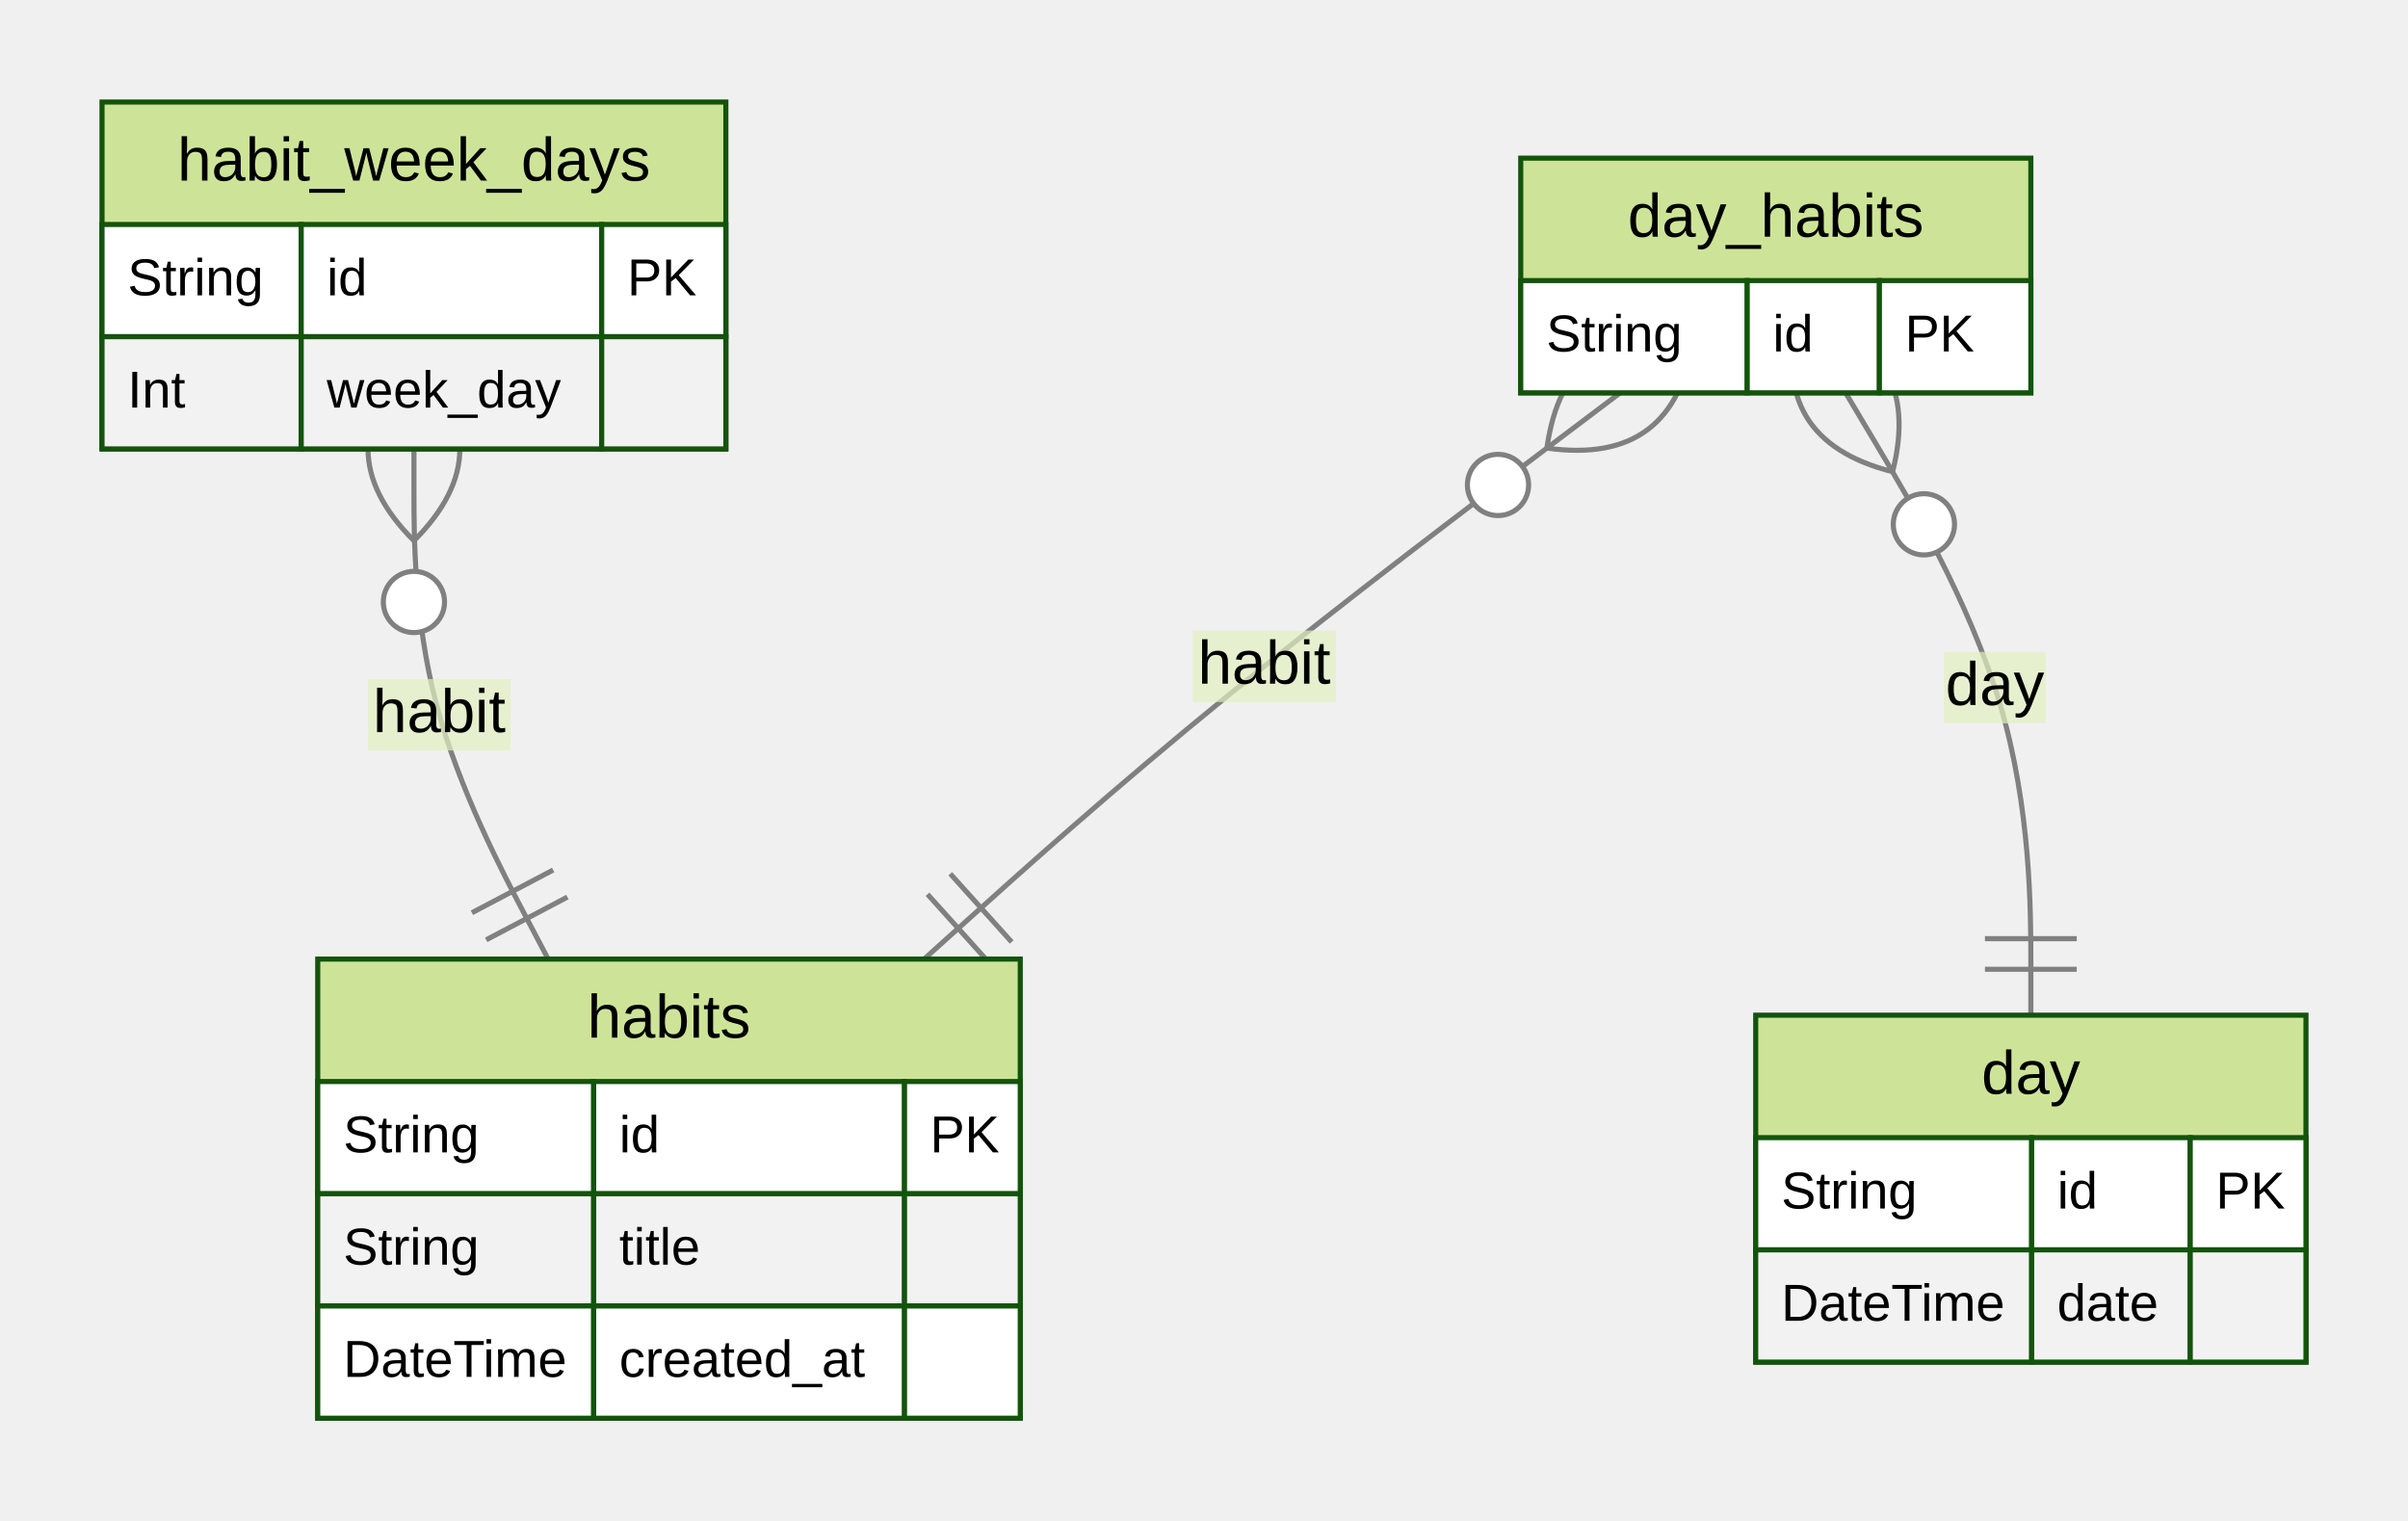
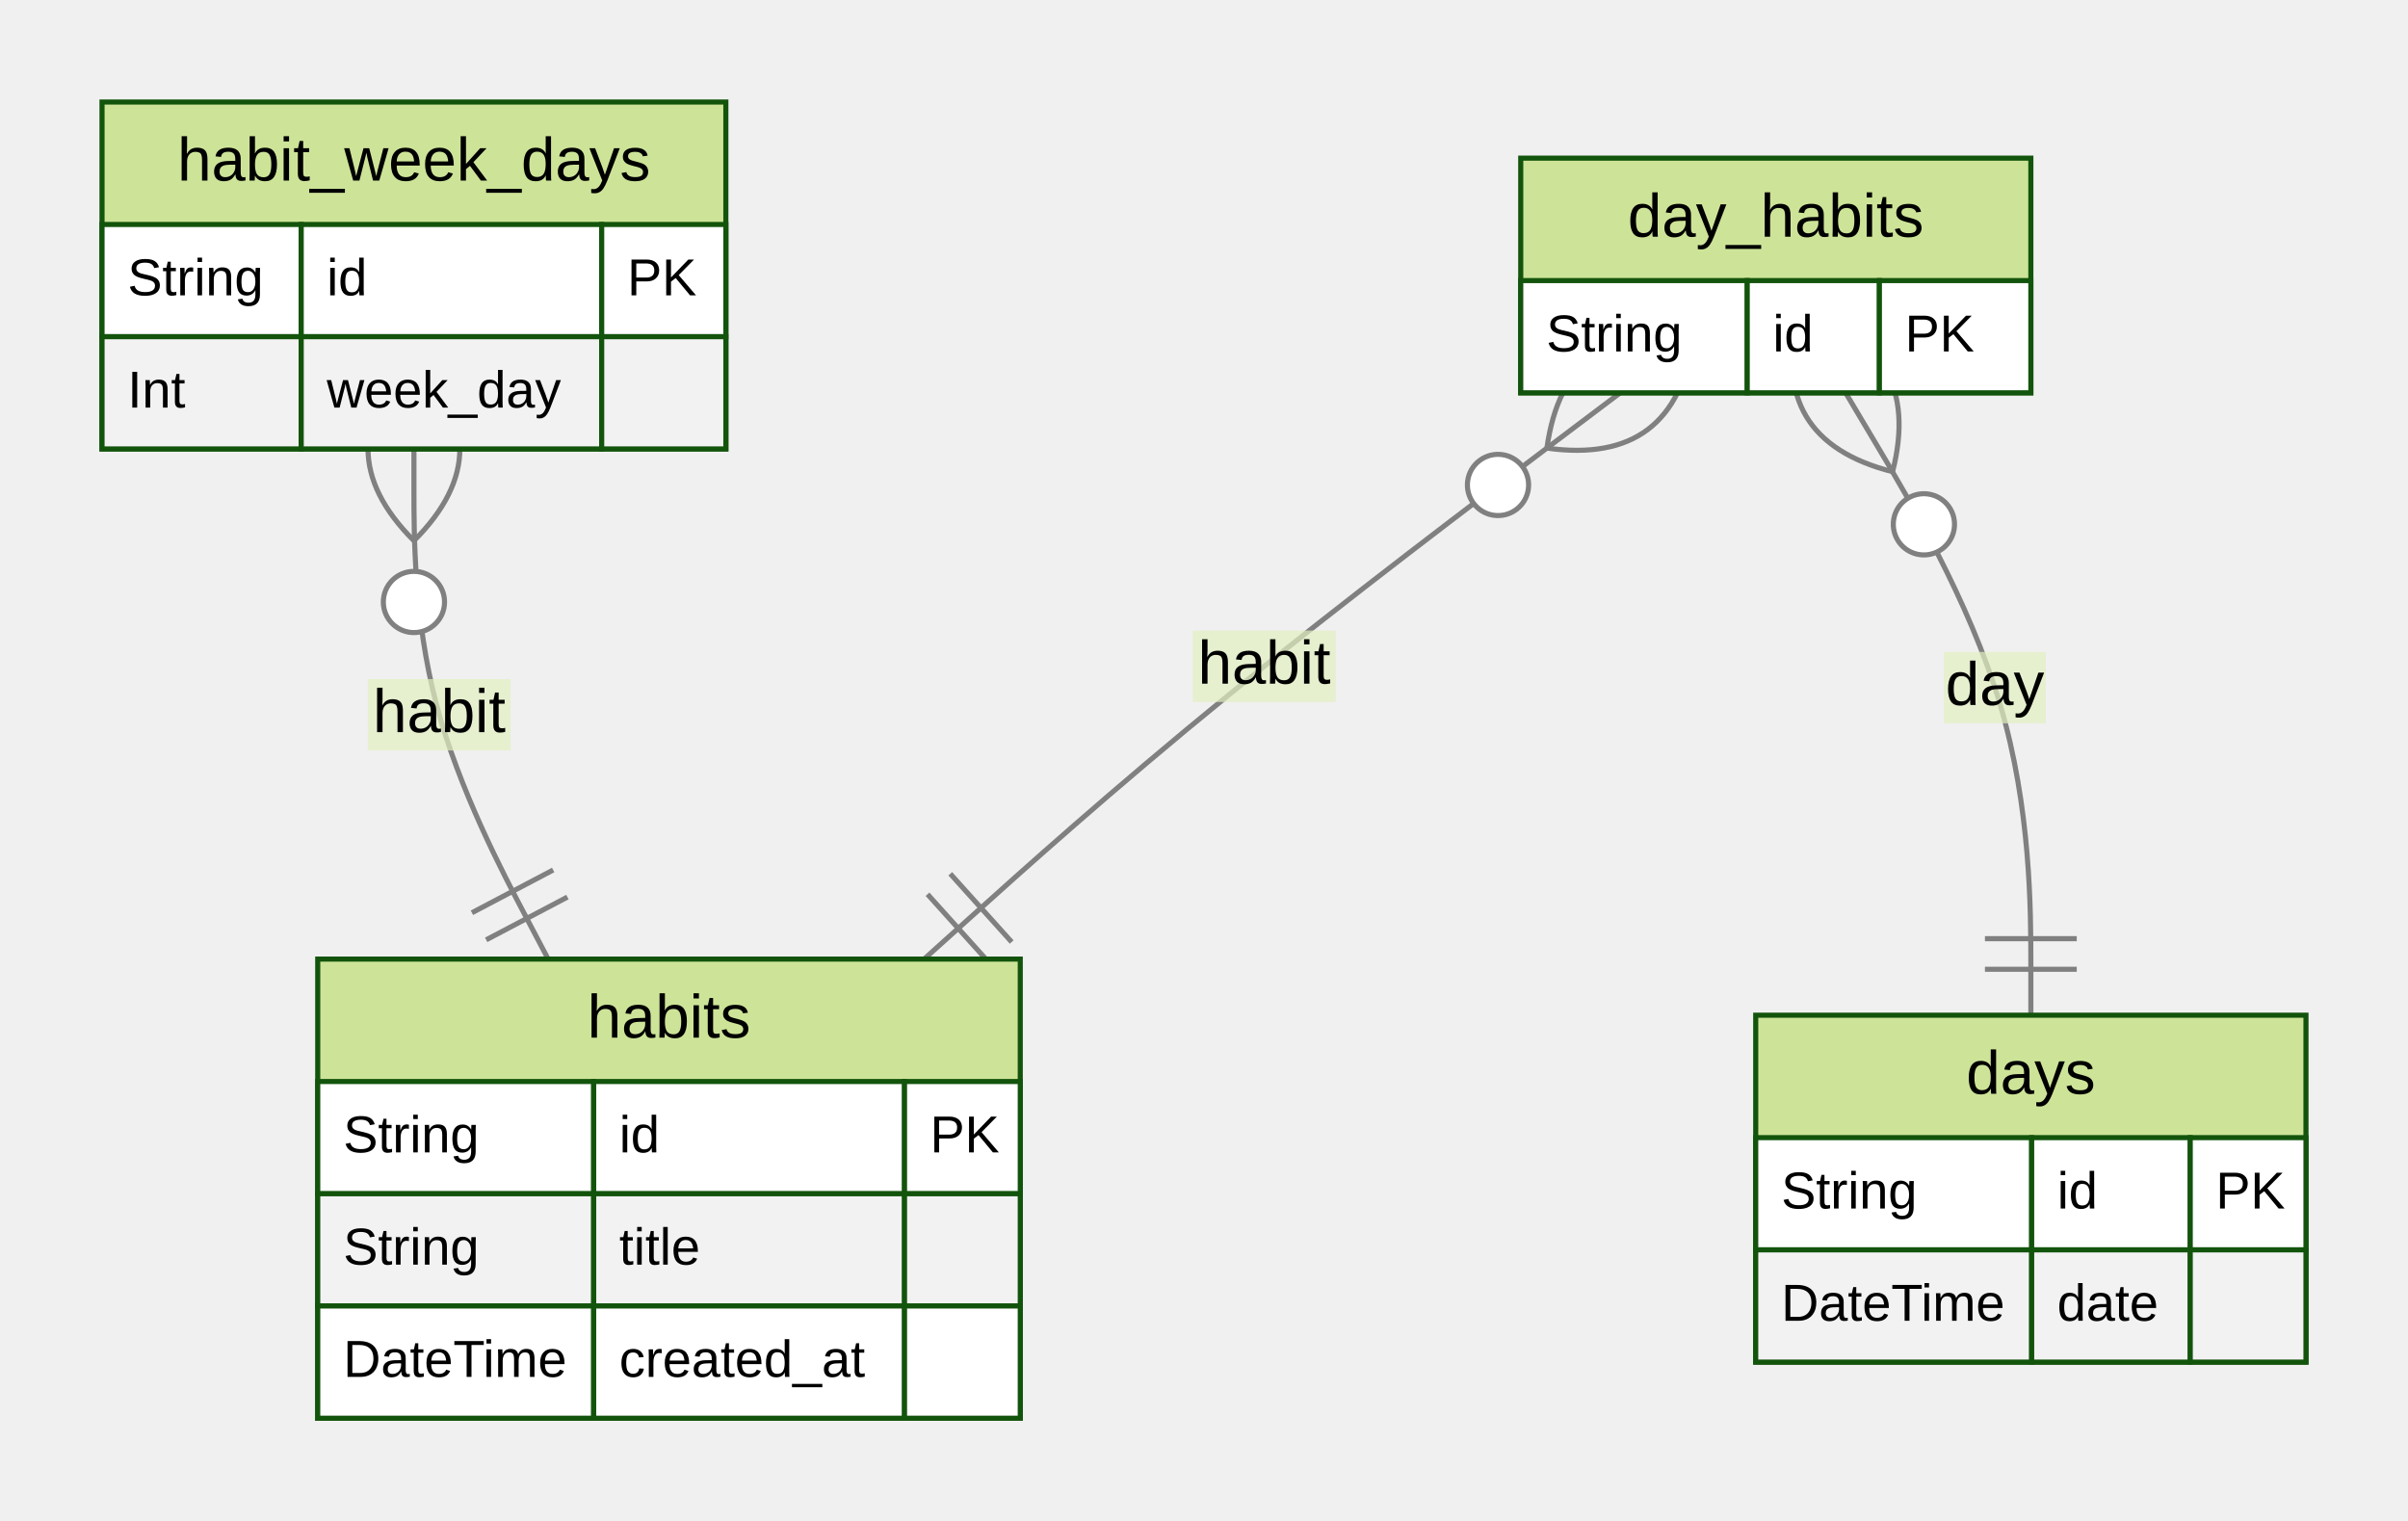
<svg xmlns="http://www.w3.org/2000/svg" aria-roledescription="er" viewBox="0 0 472.051 298" style="max-width: 472.051px; background-color: white;" width="100%" id="mermaid-0">
  <style>#mermaid-0{font-family:"trebuchet ms",verdana,arial,sans-serif;font-size:16px;fill:#000000;}#mermaid-0 .error-icon{fill:#552222;}#mermaid-0 .error-text{fill:#552222;stroke:#552222;}#mermaid-0 .edge-thickness-normal{stroke-width:2px;}#mermaid-0 .edge-thickness-thick{stroke-width:3.5px;}#mermaid-0 .edge-pattern-solid{stroke-dasharray:0;}#mermaid-0 .edge-pattern-dashed{stroke-dasharray:3;}#mermaid-0 .edge-pattern-dotted{stroke-dasharray:2;}#mermaid-0 .marker{fill:#000000;stroke:#000000;}#mermaid-0 .marker.cross{stroke:#000000;}#mermaid-0 svg{font-family:"trebuchet ms",verdana,arial,sans-serif;font-size:16px;}#mermaid-0 .entityBox{fill:#cde498;stroke:#13540c;}#mermaid-0 .attributeBoxOdd{fill:#ffffff;stroke:#13540c;}#mermaid-0 .attributeBoxEven{fill:#f2f2f2;stroke:#13540c;}#mermaid-0 .relationshipLabelBox{fill:hsl(78.158, 58.462%, 84.51%);opacity:0.7;background-color:hsl(78.158, 58.462%, 84.51%);}#mermaid-0 .relationshipLabelBox rect{opacity:0.5;}#mermaid-0 .relationshipLine{stroke:#000000;}#mermaid-0 .entityTitleText{text-anchor:middle;font-size:18px;fill:#000000;}#mermaid-0 :root{--mermaid-font-family:"trebuchet ms",verdana,arial,sans-serif;}</style>
  <g />
  <defs>
    <marker orient="auto" markerHeight="18" markerWidth="18" refY="9" refX="0" id="ONLY_ONE_START">
      <path d="M9,0 L9,18 M15,0 L15,18" fill="none" stroke="gray" />
    </marker>
  </defs>
  <defs>
    <marker orient="auto" markerHeight="18" markerWidth="18" refY="9" refX="18" id="ONLY_ONE_END">
      <path d="M3,0 L3,18 M9,0 L9,18" fill="none" stroke="gray" />
    </marker>
  </defs>
  <defs>
    <marker orient="auto" markerHeight="18" markerWidth="30" refY="9" refX="0" id="ZERO_OR_ONE_START">
      <circle r="6" cy="9" cx="21" fill="white" stroke="gray" />
      <path d="M9,0 L9,18" fill="none" stroke="gray" />
    </marker>
  </defs>
  <defs>
    <marker orient="auto" markerHeight="18" markerWidth="30" refY="9" refX="30" id="ZERO_OR_ONE_END">
      <circle r="6" cy="9" cx="9" fill="white" stroke="gray" />
      <path d="M21,0 L21,18" fill="none" stroke="gray" />
    </marker>
  </defs>
  <defs>
    <marker orient="auto" markerHeight="36" markerWidth="45" refY="18" refX="18" id="ONE_OR_MORE_START">
      <path d="M0,18 Q 18,0 36,18 Q 18,36 0,18 M42,9 L42,27" fill="none" stroke="gray" />
    </marker>
  </defs>
  <defs>
    <marker orient="auto" markerHeight="36" markerWidth="45" refY="18" refX="27" id="ONE_OR_MORE_END">
      <path d="M3,9 L3,27 M9,18 Q27,0 45,18 Q27,36 9,18" fill="none" stroke="gray" />
    </marker>
  </defs>
  <defs>
    <marker orient="auto" markerHeight="36" markerWidth="57" refY="18" refX="18" id="ZERO_OR_MORE_START">
      <circle r="6" cy="18" cx="48" fill="white" stroke="gray" />
      <path d="M0,18 Q18,0 36,18 Q18,36 0,18" fill="none" stroke="gray" />
    </marker>
  </defs>
  <defs>
    <marker orient="auto" markerHeight="36" markerWidth="57" refY="18" refX="39" id="ZERO_OR_MORE_END">
      <circle r="6" cy="18" cx="9" fill="white" stroke="gray" />
      <path d="M21,18 Q39,0 57,18 Q39,36 21,18" fill="none" stroke="gray" />
    </marker>
  </defs>
  <path style="stroke: gray; fill: none;" marker-start="url(#ZERO_OR_MORE_START)" marker-end="url(#ONLY_ONE_END)" d="M81.146,88L81.146,96.333C81.146,104.667,81.146,121.333,85.532,138C89.918,154.667,98.69,171.333,103.076,179.667L107.462,188" class="er relationshipLine" />
  <path style="stroke: gray; fill: none;" marker-start="url(#ZERO_OR_MORE_START)" marker-end="url(#ONLY_ONE_END)" d="M361.807,77L367.859,87.167C373.91,97.333,386.013,117.667,392.065,138C398.116,158.333,398.116,178.667,398.116,188.833L398.116,199" class="er relationshipLine" />
  <path style="stroke: gray; fill: none;" marker-start="url(#ZERO_OR_MORE_START)" marker-end="url(#ONLY_ONE_END)" d="M317.615,77L304.132,87.167C290.65,97.333,263.685,117.667,240.941,136.167C218.198,154.667,199.676,171.333,190.416,179.667L181.155,188" class="er relationshipLine" />
-   <g transform="translate(62.28748,188 )" id="entity-habits-90e2d1e3-c37e-4725-b7ad-8aa31aeb6a25">
+   <g transform="translate(62.28748,188 )" id="entity-habits-df50a913-09d0-4973-b3e3-55365187ffdb">
    <rect height="90" width="137.718" y="0" x="0" class="er entityBox" />
-     <text style="dominant-baseline: middle; text-anchor: middle; font-size: 12px;" transform="translate(68.85901,12)" y="0" x="0" id="text-entity-habits-90e2d1e3-c37e-4725-b7ad-8aa31aeb6a25" class="er entityLabel">habits</text>
+     <text style="dominant-baseline: middle; text-anchor: middle; font-size: 12px;" transform="translate(68.85901,12)" y="0" x="0" id="text-entity-habits-df50a913-09d0-4973-b3e3-55365187ffdb" class="er entityLabel">habits</text>
    <rect height="22" width="54.096" y="24" x="0" class="er attributeBoxOdd" />
-     <text style="dominant-baseline: middle; font-size: 10.2px;" transform="translate(5,35)" y="0" x="0" id="text-entity-habits-90e2d1e3-c37e-4725-b7ad-8aa31aeb6a25-attr-1-type" class="er entityLabel">String</text>
+     <text style="dominant-baseline: middle; font-size: 10.2px;" transform="translate(5,35)" y="0" x="0" id="text-entity-habits-df50a913-09d0-4973-b3e3-55365187ffdb-attr-1-type" class="er entityLabel">String</text>
    <rect height="22" width="60.935" y="24" x="54.096" class="er attributeBoxOdd" />
-     <text style="dominant-baseline: middle; font-size: 10.2px;" transform="translate(59.09555,35)" y="0" x="0" id="text-entity-habits-90e2d1e3-c37e-4725-b7ad-8aa31aeb6a25-attr-1-name" class="er entityLabel">id</text>
+     <text style="dominant-baseline: middle; font-size: 10.2px;" transform="translate(59.09555,35)" y="0" x="0" id="text-entity-habits-df50a913-09d0-4973-b3e3-55365187ffdb-attr-1-name" class="er entityLabel">id</text>
    <rect height="22" width="22.688" y="24" x="115.03" class="er attributeBoxOdd" />
-     <text style="dominant-baseline: middle; font-size: 10.2px;" transform="translate(120.0303,35)" y="0" x="0" id="text-entity-habits-90e2d1e3-c37e-4725-b7ad-8aa31aeb6a25-attr-1-key" class="er entityLabel">PK</text>
+     <text style="dominant-baseline: middle; font-size: 10.2px;" transform="translate(120.0303,35)" y="0" x="0" id="text-entity-habits-df50a913-09d0-4973-b3e3-55365187ffdb-attr-1-key" class="er entityLabel">PK</text>
    <rect height="22" width="54.096" y="46" x="0" class="er attributeBoxEven" />
-     <text style="dominant-baseline: middle; font-size: 10.2px;" transform="translate(5,57)" y="0" x="0" id="text-entity-habits-90e2d1e3-c37e-4725-b7ad-8aa31aeb6a25-attr-2-type" class="er entityLabel">String</text>
+     <text style="dominant-baseline: middle; font-size: 10.2px;" transform="translate(5,57)" y="0" x="0" id="text-entity-habits-df50a913-09d0-4973-b3e3-55365187ffdb-attr-2-type" class="er entityLabel">String</text>
    <rect height="22" width="60.935" y="46" x="54.096" class="er attributeBoxEven" />
-     <text style="dominant-baseline: middle; font-size: 10.2px;" transform="translate(59.09555,57)" y="0" x="0" id="text-entity-habits-90e2d1e3-c37e-4725-b7ad-8aa31aeb6a25-attr-2-name" class="er entityLabel">title</text>
+     <text style="dominant-baseline: middle; font-size: 10.2px;" transform="translate(59.09555,57)" y="0" x="0" id="text-entity-habits-df50a913-09d0-4973-b3e3-55365187ffdb-attr-2-name" class="er entityLabel">title</text>
    <rect height="22" width="22.688" y="46" x="115.03" class="er attributeBoxEven" />
-     <text style="dominant-baseline: middle; font-size: 10.2px;" transform="translate(120.0303,57)" y="0" x="0" id="text-entity-habits-90e2d1e3-c37e-4725-b7ad-8aa31aeb6a25-attr-2-key" class="er entityLabel" />
+     <text style="dominant-baseline: middle; font-size: 10.2px;" transform="translate(120.0303,57)" y="0" x="0" id="text-entity-habits-df50a913-09d0-4973-b3e3-55365187ffdb-attr-2-key" class="er entityLabel" />
    <rect height="22" width="54.096" y="68" x="0" class="er attributeBoxOdd" />
-     <text style="dominant-baseline: middle; font-size: 10.2px;" transform="translate(5,79)" y="0" x="0" id="text-entity-habits-90e2d1e3-c37e-4725-b7ad-8aa31aeb6a25-attr-3-type" class="er entityLabel">DateTime</text>
+     <text style="dominant-baseline: middle; font-size: 10.2px;" transform="translate(5,79)" y="0" x="0" id="text-entity-habits-df50a913-09d0-4973-b3e3-55365187ffdb-attr-3-type" class="er entityLabel">DateTime</text>
    <rect height="22" width="60.935" y="68" x="54.096" class="er attributeBoxOdd" />
-     <text style="dominant-baseline: middle; font-size: 10.2px;" transform="translate(59.09555,79)" y="0" x="0" id="text-entity-habits-90e2d1e3-c37e-4725-b7ad-8aa31aeb6a25-attr-3-name" class="er entityLabel">created_at</text>
+     <text style="dominant-baseline: middle; font-size: 10.2px;" transform="translate(59.09555,79)" y="0" x="0" id="text-entity-habits-df50a913-09d0-4973-b3e3-55365187ffdb-attr-3-name" class="er entityLabel">created_at</text>
    <rect height="22" width="22.688" y="68" x="115.03" class="er attributeBoxOdd" />
-     <text style="dominant-baseline: middle; font-size: 10.2px;" transform="translate(120.0303,79)" y="0" x="0" id="text-entity-habits-90e2d1e3-c37e-4725-b7ad-8aa31aeb6a25-attr-3-key" class="er entityLabel" />
+     <text style="dominant-baseline: middle; font-size: 10.2px;" transform="translate(120.0303,79)" y="0" x="0" id="text-entity-habits-df50a913-09d0-4973-b3e3-55365187ffdb-attr-3-key" class="er entityLabel" />
  </g>
-   <g transform="translate(20,20 )" id="entity-habitweekdays-ed22c097-1100-423d-a1ea-a806d1c0ae3f">
+   <g transform="translate(20,20 )" id="entity-habitweekdays-39e6a55d-15ac-403e-ad64-6481b79e5f9e">
    <rect height="68" width="122.293" y="0" x="0" class="er entityBox" />
-     <text style="dominant-baseline: middle; text-anchor: middle; font-size: 12px;" transform="translate(61.14648,12)" y="0" x="0" id="text-entity-habitweekdays-ed22c097-1100-423d-a1ea-a806d1c0ae3f" class="er entityLabel">habit_week_days</text>
+     <text style="dominant-baseline: middle; text-anchor: middle; font-size: 12px;" transform="translate(61.14648,12)" y="0" x="0" id="text-entity-habitweekdays-39e6a55d-15ac-403e-ad64-6481b79e5f9e" class="er entityLabel">habit_week_days</text>
    <rect height="22" width="39.048" y="24" x="0" class="er attributeBoxOdd" />
-     <text style="dominant-baseline: middle; font-size: 10.2px;" transform="translate(5,35)" y="0" x="0" id="text-entity-habitweekdays-ed22c097-1100-423d-a1ea-a806d1c0ae3f-attr-1-type" class="er entityLabel">String</text>
+     <text style="dominant-baseline: middle; font-size: 10.2px;" transform="translate(5,35)" y="0" x="0" id="text-entity-habitweekdays-39e6a55d-15ac-403e-ad64-6481b79e5f9e-attr-1-type" class="er entityLabel">String</text>
    <rect height="22" width="58.904" y="24" x="39.048" class="er attributeBoxOdd" />
-     <text style="dominant-baseline: middle; font-size: 10.2px;" transform="translate(44.04844,35)" y="0" x="0" id="text-entity-habitweekdays-ed22c097-1100-423d-a1ea-a806d1c0ae3f-attr-1-name" class="er entityLabel">id</text>
+     <text style="dominant-baseline: middle; font-size: 10.2px;" transform="translate(44.04844,35)" y="0" x="0" id="text-entity-habitweekdays-39e6a55d-15ac-403e-ad64-6481b79e5f9e-attr-1-name" class="er entityLabel">id</text>
    <rect height="22" width="24.34" y="24" x="97.953" class="er attributeBoxOdd" />
-     <text style="dominant-baseline: middle; font-size: 10.2px;" transform="translate(102.9529,35)" y="0" x="0" id="text-entity-habitweekdays-ed22c097-1100-423d-a1ea-a806d1c0ae3f-attr-1-key" class="er entityLabel">PK</text>
+     <text style="dominant-baseline: middle; font-size: 10.2px;" transform="translate(102.9529,35)" y="0" x="0" id="text-entity-habitweekdays-39e6a55d-15ac-403e-ad64-6481b79e5f9e-attr-1-key" class="er entityLabel">PK</text>
    <rect height="22" width="39.048" y="46" x="0" class="er attributeBoxEven" />
-     <text style="dominant-baseline: middle; font-size: 10.2px;" transform="translate(5,57)" y="0" x="0" id="text-entity-habitweekdays-ed22c097-1100-423d-a1ea-a806d1c0ae3f-attr-2-type" class="er entityLabel">Int</text>
+     <text style="dominant-baseline: middle; font-size: 10.2px;" transform="translate(5,57)" y="0" x="0" id="text-entity-habitweekdays-39e6a55d-15ac-403e-ad64-6481b79e5f9e-attr-2-type" class="er entityLabel">Int</text>
    <rect height="22" width="58.904" y="46" x="39.048" class="er attributeBoxEven" />
-     <text style="dominant-baseline: middle; font-size: 10.2px;" transform="translate(44.04844,57)" y="0" x="0" id="text-entity-habitweekdays-ed22c097-1100-423d-a1ea-a806d1c0ae3f-attr-2-name" class="er entityLabel">week_day</text>
+     <text style="dominant-baseline: middle; font-size: 10.2px;" transform="translate(44.04844,57)" y="0" x="0" id="text-entity-habitweekdays-39e6a55d-15ac-403e-ad64-6481b79e5f9e-attr-2-name" class="er entityLabel">week_day</text>
    <rect height="22" width="24.34" y="46" x="97.953" class="er attributeBoxEven" />
-     <text style="dominant-baseline: middle; font-size: 10.2px;" transform="translate(102.9529,57)" y="0" x="0" id="text-entity-habitweekdays-ed22c097-1100-423d-a1ea-a806d1c0ae3f-attr-2-key" class="er entityLabel" />
+     <text style="dominant-baseline: middle; font-size: 10.2px;" transform="translate(102.9529,57)" y="0" x="0" id="text-entity-habitweekdays-39e6a55d-15ac-403e-ad64-6481b79e5f9e-attr-2-key" class="er entityLabel" />
  </g>
-   <g transform="translate(344.182,199 )" id="entity-day-c48b9810-3e15-4e10-9053-cfde265af0d2">
+   <g transform="translate(344.182,199 )" id="entity-days-a5225985-20a9-492a-80fb-16b52e7edcc8">
    <rect height="68" width="107.869" y="0" x="0" class="er entityBox" />
-     <text style="dominant-baseline: middle; text-anchor: middle; font-size: 12px;" transform="translate(53.93452,12)" y="0" x="0" id="text-entity-day-c48b9810-3e15-4e10-9053-cfde265af0d2" class="er entityLabel">day</text>
+     <text style="dominant-baseline: middle; text-anchor: middle; font-size: 12px;" transform="translate(53.93452,12)" y="0" x="0" id="text-entity-days-a5225985-20a9-492a-80fb-16b52e7edcc8" class="er entityLabel">days</text>
    <rect height="22" width="54.096" y="24" x="0" class="er attributeBoxOdd" />
-     <text style="dominant-baseline: middle; font-size: 10.2px;" transform="translate(5,35)" y="0" x="0" id="text-entity-day-c48b9810-3e15-4e10-9053-cfde265af0d2-attr-1-type" class="er entityLabel">String</text>
+     <text style="dominant-baseline: middle; font-size: 10.2px;" transform="translate(5,35)" y="0" x="0" id="text-entity-days-a5225985-20a9-492a-80fb-16b52e7edcc8-attr-1-type" class="er entityLabel">String</text>
    <rect height="22" width="31.086" y="24" x="54.096" class="er attributeBoxOdd" />
-     <text style="dominant-baseline: middle; font-size: 10.2px;" transform="translate(59.09555,35)" y="0" x="0" id="text-entity-day-c48b9810-3e15-4e10-9053-cfde265af0d2-attr-1-name" class="er entityLabel">id</text>
+     <text style="dominant-baseline: middle; font-size: 10.2px;" transform="translate(59.09555,35)" y="0" x="0" id="text-entity-days-a5225985-20a9-492a-80fb-16b52e7edcc8-attr-1-name" class="er entityLabel">id</text>
    <rect height="22" width="22.688" y="24" x="85.181" class="er attributeBoxOdd" />
-     <text style="dominant-baseline: middle; font-size: 10.2px;" transform="translate(90.18137,35)" y="0" x="0" id="text-entity-day-c48b9810-3e15-4e10-9053-cfde265af0d2-attr-1-key" class="er entityLabel">PK</text>
+     <text style="dominant-baseline: middle; font-size: 10.2px;" transform="translate(90.18137,35)" y="0" x="0" id="text-entity-days-a5225985-20a9-492a-80fb-16b52e7edcc8-attr-1-key" class="er entityLabel">PK</text>
    <rect height="22" width="54.096" y="46" x="0" class="er attributeBoxEven" />
-     <text style="dominant-baseline: middle; font-size: 10.2px;" transform="translate(5,57)" y="0" x="0" id="text-entity-day-c48b9810-3e15-4e10-9053-cfde265af0d2-attr-2-type" class="er entityLabel">DateTime</text>
+     <text style="dominant-baseline: middle; font-size: 10.2px;" transform="translate(5,57)" y="0" x="0" id="text-entity-days-a5225985-20a9-492a-80fb-16b52e7edcc8-attr-2-type" class="er entityLabel">DateTime</text>
    <rect height="22" width="31.086" y="46" x="54.096" class="er attributeBoxEven" />
-     <text style="dominant-baseline: middle; font-size: 10.2px;" transform="translate(59.09555,57)" y="0" x="0" id="text-entity-day-c48b9810-3e15-4e10-9053-cfde265af0d2-attr-2-name" class="er entityLabel">date</text>
+     <text style="dominant-baseline: middle; font-size: 10.2px;" transform="translate(59.09555,57)" y="0" x="0" id="text-entity-days-a5225985-20a9-492a-80fb-16b52e7edcc8-attr-2-name" class="er entityLabel">date</text>
    <rect height="22" width="22.688" y="46" x="85.181" class="er attributeBoxEven" />
-     <text style="dominant-baseline: middle; font-size: 10.2px;" transform="translate(90.18137,57)" y="0" x="0" id="text-entity-day-c48b9810-3e15-4e10-9053-cfde265af0d2-attr-2-key" class="er entityLabel" />
+     <text style="dominant-baseline: middle; font-size: 10.2px;" transform="translate(90.18137,57)" y="0" x="0" id="text-entity-days-a5225985-20a9-492a-80fb-16b52e7edcc8-attr-2-key" class="er entityLabel" />
  </g>
-   <g transform="translate(298.1165,31 )" id="entity-dayhabits-5fce9451-fd26-4700-8a54-93656ae7ba52">
+   <g transform="translate(298.1165,31 )" id="entity-dayhabits-661c3a8e-8d30-4d48-8abc-63680a11a33d">
    <rect height="46" width="100" y="0" x="0" class="er entityBox" />
-     <text style="dominant-baseline: middle; text-anchor: middle; font-size: 12px;" transform="translate(50,12)" y="0" x="0" id="text-entity-dayhabits-5fce9451-fd26-4700-8a54-93656ae7ba52" class="er entityLabel">day_habits</text>
+     <text style="dominant-baseline: middle; text-anchor: middle; font-size: 12px;" transform="translate(50,12)" y="0" x="0" id="text-entity-dayhabits-661c3a8e-8d30-4d48-8abc-63680a11a33d" class="er entityLabel">day_habits</text>
    <rect height="22" width="44.399" y="24" x="0" class="er attributeBoxOdd" />
-     <text style="dominant-baseline: middle; font-size: 10.2px;" transform="translate(5,35)" y="0" x="0" id="text-entity-dayhabits-5fce9451-fd26-4700-8a54-93656ae7ba52-attr-1-type" class="er entityLabel">String</text>
+     <text style="dominant-baseline: middle; font-size: 10.2px;" transform="translate(5,35)" y="0" x="0" id="text-entity-dayhabits-661c3a8e-8d30-4d48-8abc-63680a11a33d-attr-1-type" class="er entityLabel">String</text>
    <rect height="22" width="25.911" y="24" x="44.399" class="er attributeBoxOdd" />
-     <text style="dominant-baseline: middle; font-size: 10.2px;" transform="translate(49.39862,35)" y="0" x="0" id="text-entity-dayhabits-5fce9451-fd26-4700-8a54-93656ae7ba52-attr-1-name" class="er entityLabel">id</text>
+     <text style="dominant-baseline: middle; font-size: 10.2px;" transform="translate(49.39862,35)" y="0" x="0" id="text-entity-dayhabits-661c3a8e-8d30-4d48-8abc-63680a11a33d-attr-1-name" class="er entityLabel">id</text>
    <rect height="22" width="29.69" y="24" x="70.31" class="er attributeBoxOdd" />
-     <text style="dominant-baseline: middle; font-size: 10.2px;" transform="translate(75.30976,35)" y="0" x="0" id="text-entity-dayhabits-5fce9451-fd26-4700-8a54-93656ae7ba52-attr-1-key" class="er entityLabel">PK</text>
+     <text style="dominant-baseline: middle; font-size: 10.2px;" transform="translate(75.30976,35)" y="0" x="0" id="text-entity-dayhabits-661c3a8e-8d30-4d48-8abc-63680a11a33d-attr-1-key" class="er entityLabel">PK</text>
  </g>
  <rect height="14" width="27.969" y="133.109" x="72.126" class="er relationshipLabelBox" />
  <text style="text-anchor: middle; dominant-baseline: middle; font-size: 12px;" y="140.109" x="86.11" id="rel1" class="er relationshipLabel">habit</text>
  <rect height="14" width="19.99" y="127.788" x="381.065" class="er relationshipLabelBox" />
  <text style="text-anchor: middle; dominant-baseline: middle; font-size: 12px;" y="134.788" x="391.06" id="rel2" class="er relationshipLabel">day</text>
  <rect height="14" width="27.969" y="123.605" x="233.851" class="er relationshipLabelBox" />
  <text style="text-anchor: middle; dominant-baseline: middle; font-size: 12px;" y="130.605" x="247.836" id="rel3" class="er relationshipLabel">habit</text>
</svg>
